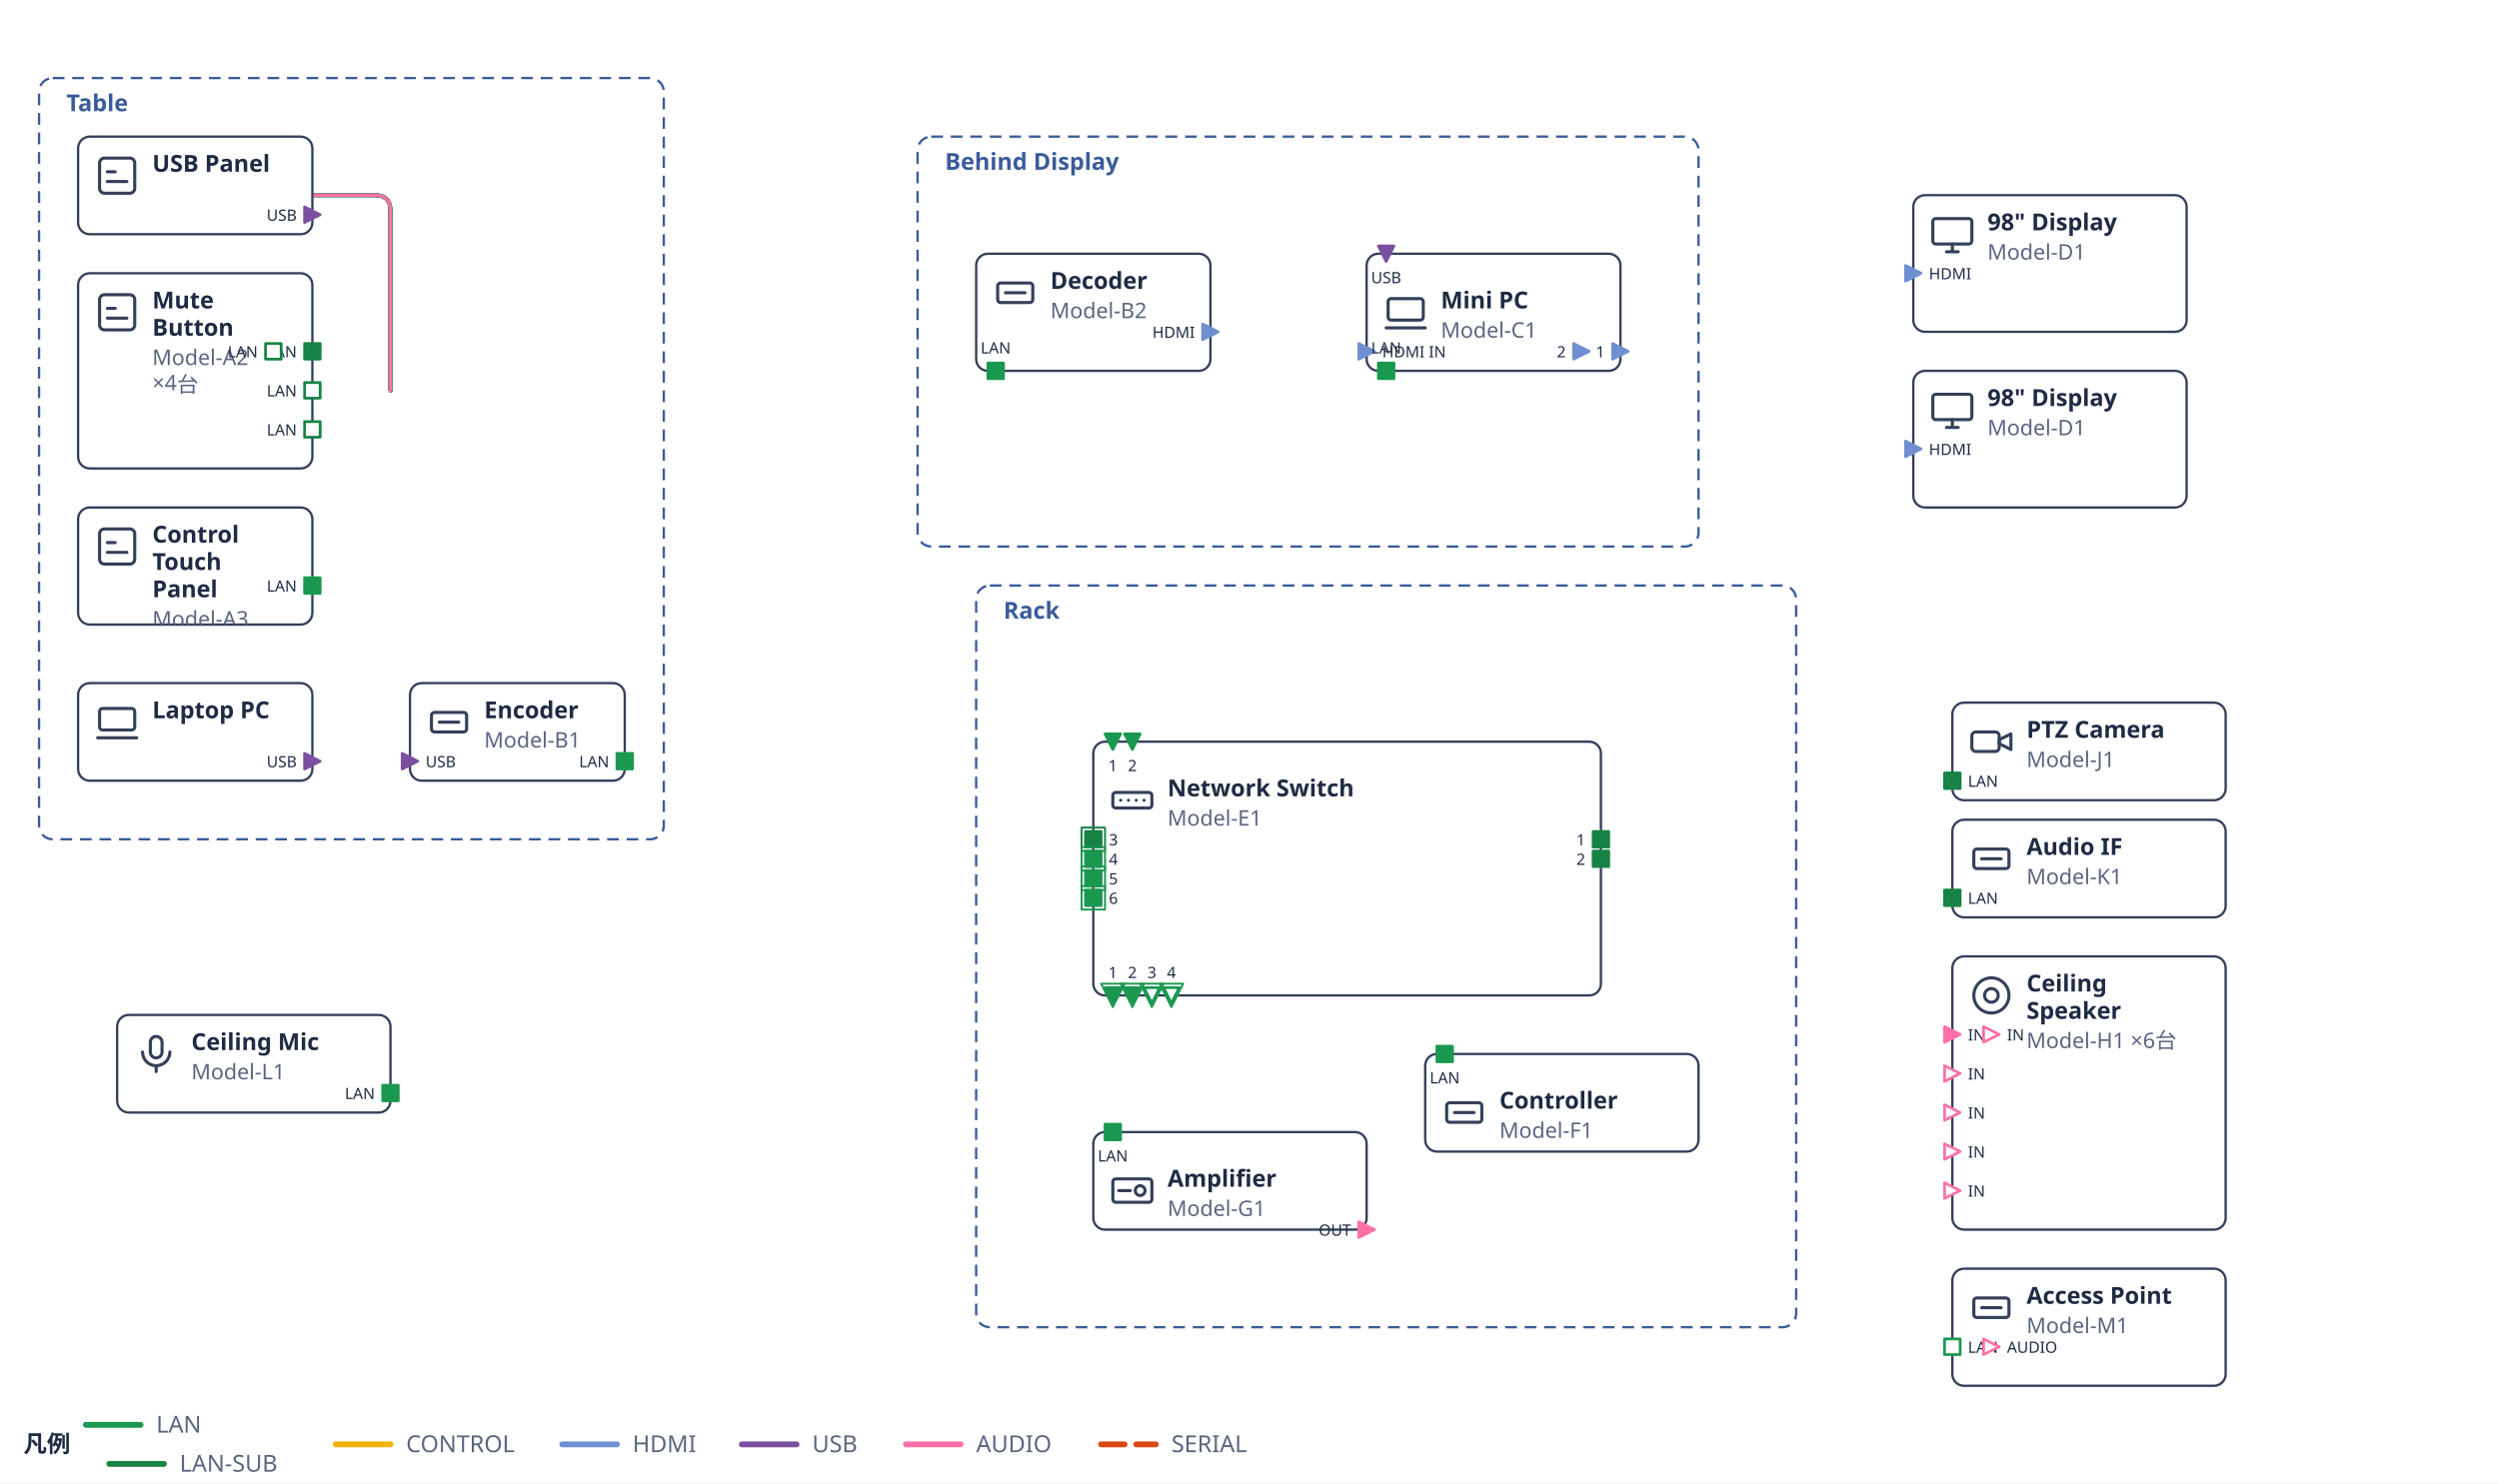
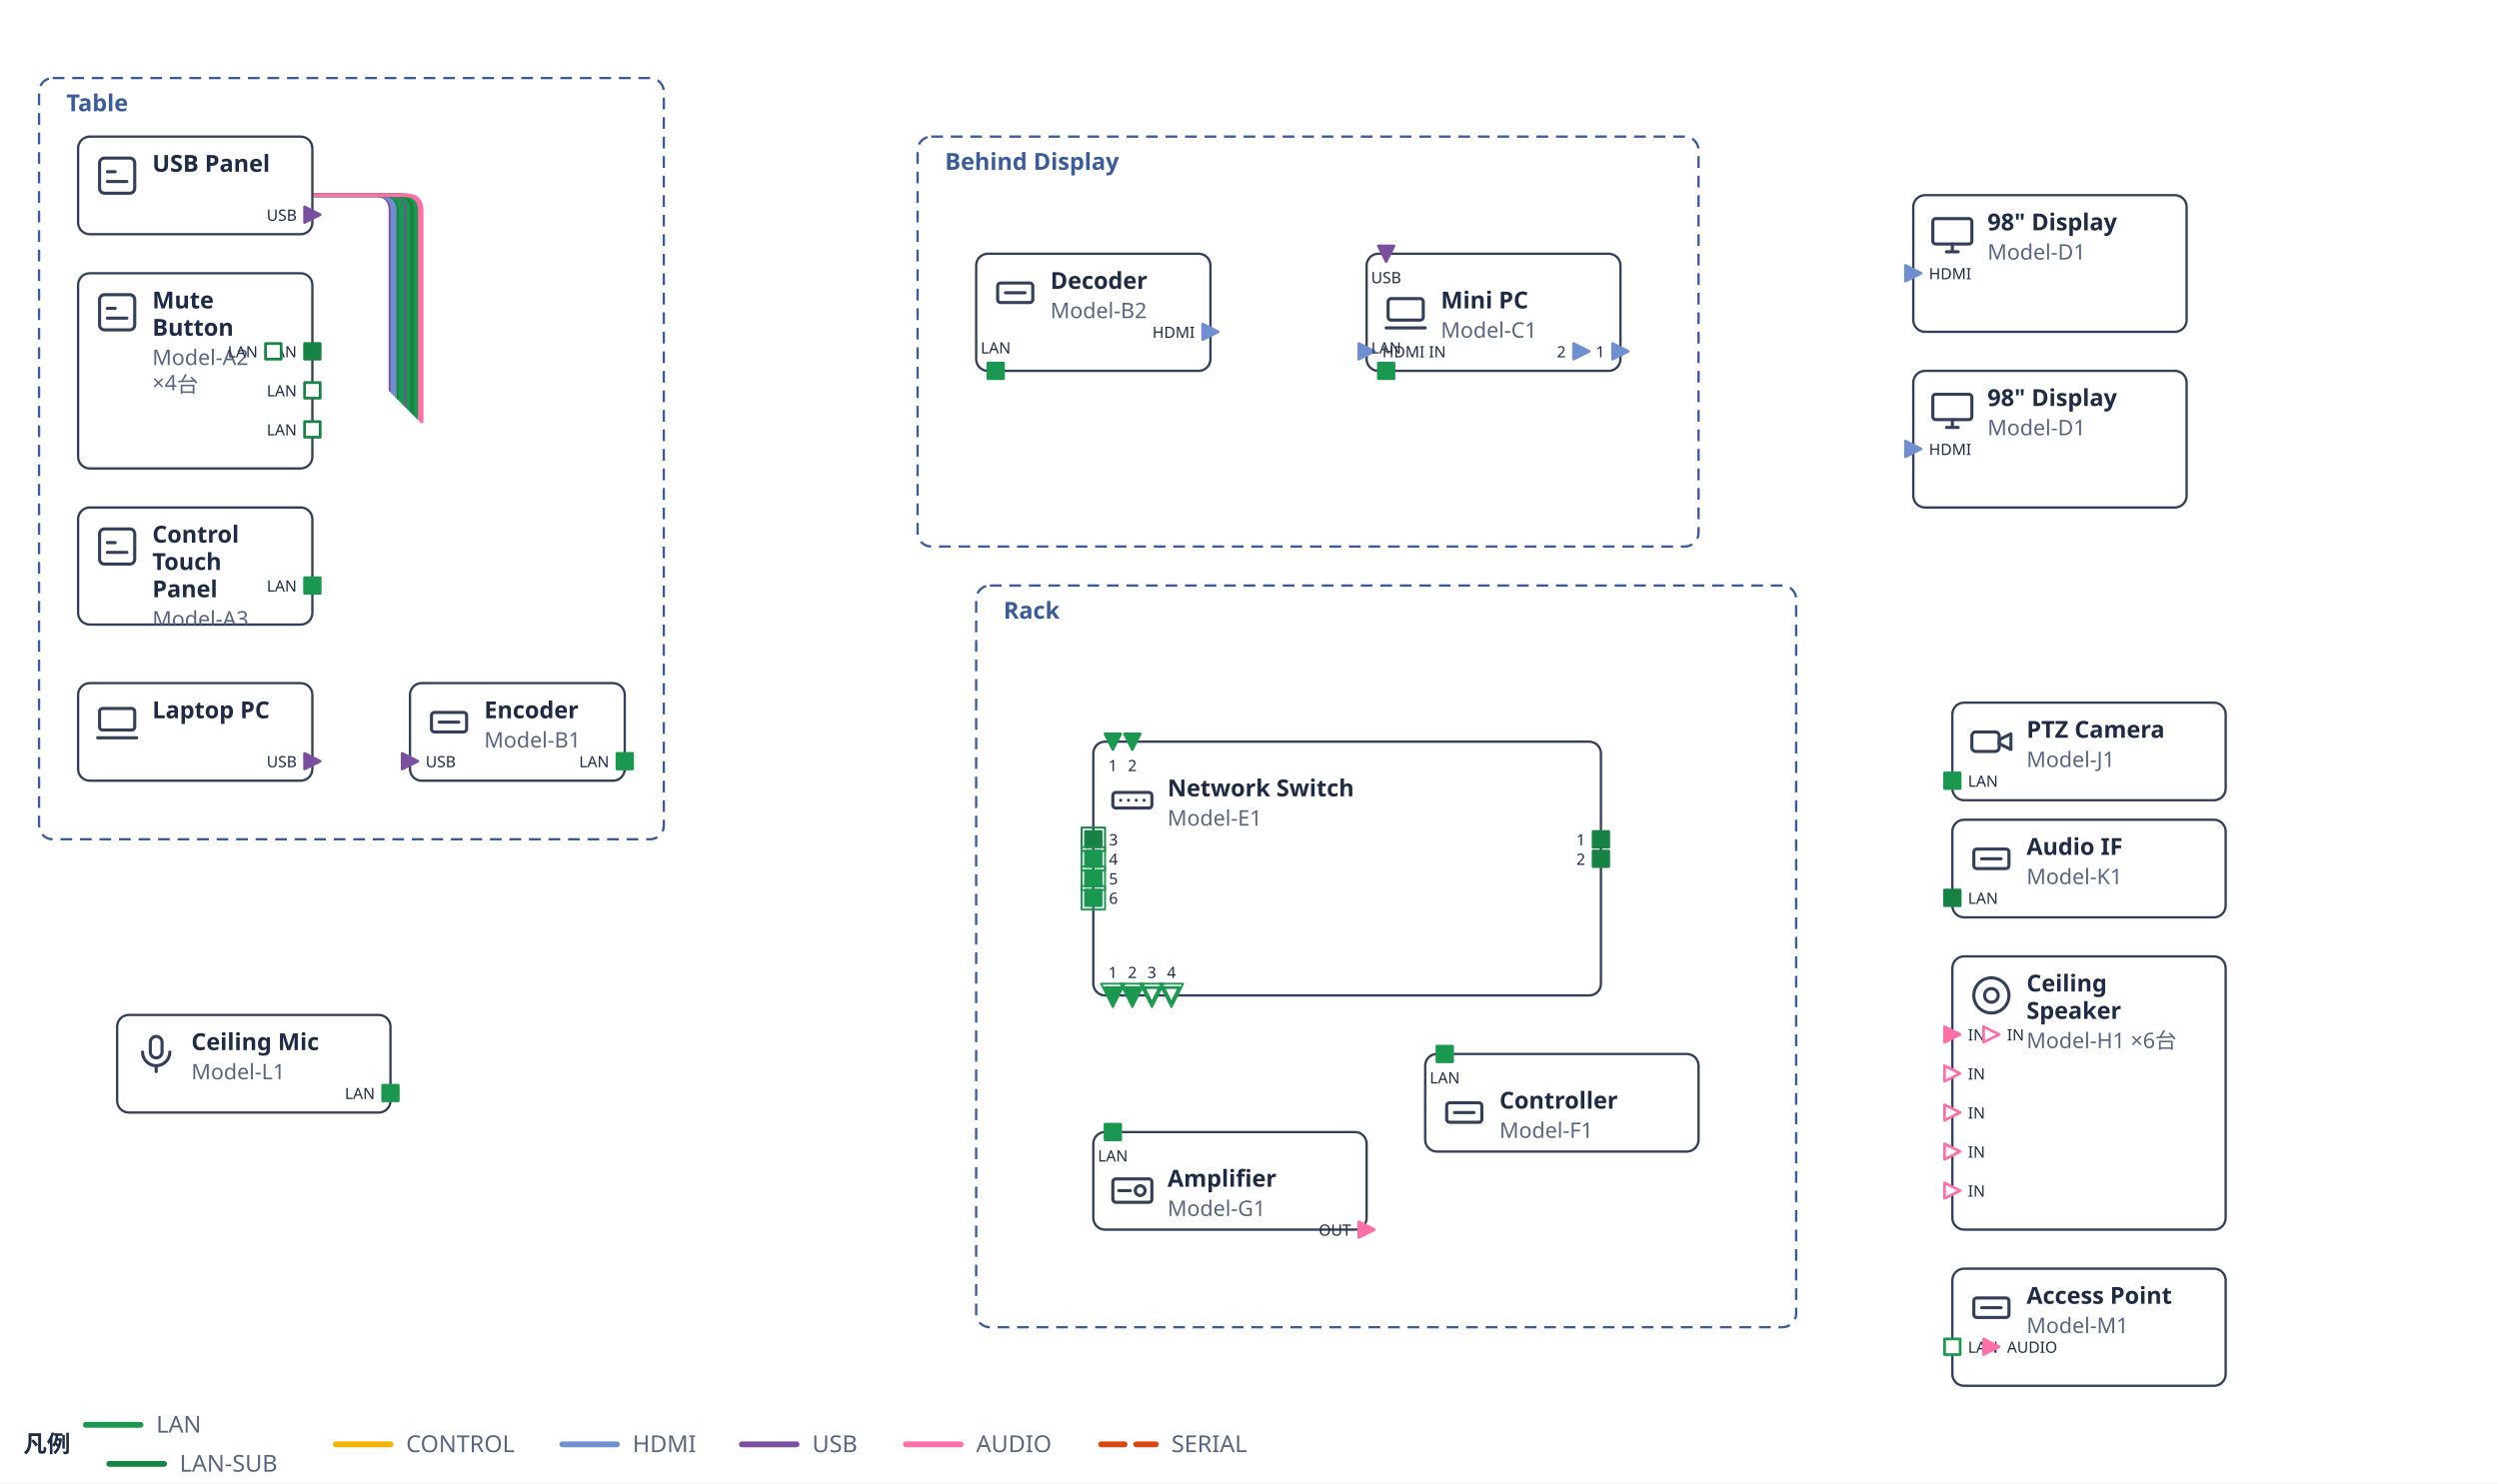
<svg xmlns="http://www.w3.org/2000/svg" width="1280" height="760" viewBox="0 0 1280 760" font-family="&quot;Yu Gothic UI&quot;, &quot;Meiryo&quot;, sans-serif">
  <rect width="1280" height="760" fill="#ffffff" />
  <g>
    <rect x="20" y="40" width="320" height="390" rx="7" fill="none" stroke="#3b5b9a" stroke-width="1.2" stroke-dasharray="6 4" />
    <text x="34" y="57" font-size="12" font-weight="bold" fill="#3b5b9a">Table</text>
  </g>
  <g>
    <rect x="470" y="70" width="400" height="210" rx="7" fill="none" stroke="#3b5b9a" stroke-width="1.2" stroke-dasharray="6 4" />
    <text x="484" y="87" font-size="12" font-weight="bold" fill="#3b5b9a">Behind Display</text>
  </g>
  <g>
    <rect x="500" y="300" width="420" height="380" rx="7" fill="none" stroke="#3b5b9a" stroke-width="1.2" stroke-dasharray="6 4" />
    <text x="514" y="317" font-size="12" font-weight="bold" fill="#3b5b9a">Rack</text>
  </g>
  <path d="M100 100 L192 100 Q200 100 200 108 L200 200" fill="none" stroke="#7b4fa0" stroke-width="1.8" stroke-linecap="round" stroke-linejoin="round" />
-   <path d="M100 100 L192 100 Q200 100 200 108 L200 200" fill="none" stroke="#6f8fd0" stroke-width="1.8" stroke-linecap="round" stroke-linejoin="round" />
-   <path d="M100 100 L192 100 Q200 100 200 108 L200 200" fill="none" stroke="#6f8fd0" stroke-width="1.8" stroke-linecap="round" stroke-linejoin="round" />
-   <path d="M100 100 L192 100 Q200 100 200 108 L200 200" fill="none" stroke="#6f8fd0" stroke-width="1.8" stroke-linecap="round" stroke-linejoin="round" />
-   <path d="M100 100 L192 100 Q200 100 200 108 L200 200" fill="none" stroke="#168345" stroke-width="1.8" stroke-linecap="round" stroke-linejoin="round" />
-   <path d="M100 100 L192 100 Q200 100 200 108 L200 200" fill="none" stroke="#1a9850" stroke-width="1.8" stroke-linecap="round" stroke-linejoin="round" />
-   <path d="M100 100 L192 100 Q200 100 200 108 L200 200" fill="none" stroke="#1a9850" stroke-width="1.8" stroke-linecap="round" stroke-linejoin="round" />
-   <path d="M100 100 L192 100 Q200 100 200 108 L200 200" fill="none" stroke="#1a9850" stroke-width="1.8" stroke-linecap="round" stroke-linejoin="round" />
-   <path d="M100 100 L192 100 Q200 100 200 108 L200 200" fill="none" stroke="#7b4fa0" stroke-width="1.8" stroke-linecap="round" stroke-linejoin="round" />
-   <path d="M100 100 L192 100 Q200 100 200 108 L200 200" fill="none" stroke="#1a9850" stroke-width="1.8" stroke-linecap="round" stroke-linejoin="round" />
-   <path d="M100 100 L192 100 Q200 100 200 108 L200 200" fill="none" stroke="#1a9850" stroke-width="1.8" stroke-linecap="round" stroke-linejoin="round" />
-   <path d="M100 100 L192 100 Q200 100 200 108 L200 200" fill="none" stroke="#168345" stroke-width="1.8" stroke-linecap="round" stroke-linejoin="round" />
-   <path d="M100 100 L192 100 Q200 100 200 108 L200 200" fill="none" stroke="#168345" stroke-width="1.8" stroke-linecap="round" stroke-linejoin="round" />
-   <path d="M100 100 L192 100 Q200 100 200 108 L200 200" fill="none" stroke="#1a9850" stroke-width="1.8" stroke-linecap="round" stroke-linejoin="round" />
-   <path d="M100 100 L192 100 Q200 100 200 108 L200 200" fill="none" stroke="#1a9850" stroke-width="1.8" stroke-linecap="round" stroke-linejoin="round" />
-   <path d="M100 100 L192 100 Q200 100 200 108 L200 200" fill="none" stroke="#ff6fa8" stroke-width="1.8" stroke-linecap="round" stroke-linejoin="round" />
+   <path d="M101 100 L193 100 Q201 100 201 108 L201 201" fill="none" stroke="#6f8fd0" stroke-width="1.8" stroke-linecap="round" stroke-linejoin="round" />
+   <path d="M102 100 L194 100 Q202 100 202 108 L202 202" fill="none" stroke="#6f8fd0" stroke-width="1.8" stroke-linecap="round" stroke-linejoin="round" />
+   <path d="M103 100 L195 100 Q203 100 203 108 L203 203" fill="none" stroke="#6f8fd0" stroke-width="1.8" stroke-linecap="round" stroke-linejoin="round" />
+   <path d="M104 100 L196 100 Q204 100 204 108 L204 204" fill="none" stroke="#168345" stroke-width="1.8" stroke-linecap="round" stroke-linejoin="round" />
+   <path d="M105 100 L197 100 Q205 100 205 108 L205 205" fill="none" stroke="#1a9850" stroke-width="1.8" stroke-linecap="round" stroke-linejoin="round" />
+   <path d="M106 100 L198 100 Q206 100 206 108 L206 206" fill="none" stroke="#1a9850" stroke-width="1.8" stroke-linecap="round" stroke-linejoin="round" />
+   <path d="M107 100 L199 100 Q207 100 207 108 L207 207" fill="none" stroke="#1a9850" stroke-width="1.8" stroke-linecap="round" stroke-linejoin="round" />
+   <path d="M108 100 L200 100 Q208 100 208 108 L208 208" fill="none" stroke="#7b4fa0" stroke-width="1.8" stroke-linecap="round" stroke-linejoin="round" />
+   <path d="M109 100 L201 100 Q209 100 209 108 L209 209" fill="none" stroke="#1a9850" stroke-width="1.8" stroke-linecap="round" stroke-linejoin="round" />
+   <path d="M110 100 L202 100 Q210 100 210 108 L210 210" fill="none" stroke="#1a9850" stroke-width="1.8" stroke-linecap="round" stroke-linejoin="round" />
+   <path d="M111 100 L203 100 Q211 100 211 108 L211 211" fill="none" stroke="#168345" stroke-width="1.8" stroke-linecap="round" stroke-linejoin="round" />
+   <path d="M112 100 L204 100 Q212 100 212 108 L212 212" fill="none" stroke="#168345" stroke-width="1.8" stroke-linecap="round" stroke-linejoin="round" />
+   <path d="M113 100 L205 100 Q213 100 213 108 L213 213" fill="none" stroke="#1a9850" stroke-width="1.8" stroke-linecap="round" stroke-linejoin="round" />
+   <path d="M114 100 L206 100 Q214 100 214 108 L214 214" fill="none" stroke="#1a9850" stroke-width="1.8" stroke-linecap="round" stroke-linejoin="round" />
+   <path d="M115 100 L207 100 Q215 100 215 108 L215 215" fill="none" stroke="#ff6fa8" stroke-width="1.8" stroke-linecap="round" stroke-linejoin="round" />
+   <path d="M116 100 L208 100 Q216 100 216 108 L216 216" fill="none" stroke="#ff6fa8" stroke-width="1.8" stroke-linecap="round" stroke-linejoin="round" />
  <g>
    <clipPath id="clip-0">
      <rect x="40" y="70" width="120" height="50" />
    </clipPath>
    <rect x="40" y="70" width="120" height="50" rx="6" fill="#ffffff" stroke="#34405a" stroke-width="1.2" />
    <g transform="translate(48 78) scale(1)" fill="none" stroke="#34405a" stroke-width="1.6" stroke-linecap="round" stroke-linejoin="round">
      <rect x="3" y="3" width="18" height="18" rx="2.5" />
      <path d="M7 15h10M7 10h4" />
    </g>
    <g clip-path="url(#clip-0)">
      <text x="78" y="88" font-size="12" font-weight="bold" fill="#1f2a44">USB Panel</text>
    </g>
    <text x="152" y="110" text-anchor="end" dominant-baseline="central" font-size="8" fill="#1f2a44" pointer-events="none">USB</text>
    <polygon points="156,106 164,110 156,114" fill="#7b4fa0" stroke="#7b4fa0" stroke-width="1.4" stroke-linejoin="round" />
  </g>
  <g>
    <clipPath id="clip-1">
      <rect x="40" y="140" width="120" height="100" />
    </clipPath>
    <rect x="40" y="140" width="120" height="100" rx="6" fill="#ffffff" stroke="#34405a" stroke-width="1.2" />
    <g transform="translate(48 148) scale(1)" fill="none" stroke="#34405a" stroke-width="1.6" stroke-linecap="round" stroke-linejoin="round">
      <rect x="3" y="3" width="18" height="18" rx="2.5" />
      <path d="M7 15h10M7 10h4" />
    </g>
    <g clip-path="url(#clip-1)">
      <text x="78" y="158" font-size="12" font-weight="bold" fill="#1f2a44">Mute</text>
      <text x="78" y="172" font-size="12" font-weight="bold" fill="#1f2a44">Button</text>
      <text x="78" y="187" font-size="11" fill="#5a6580">Model-A2</text>
      <text x="78" y="200" font-size="11" fill="#5a6580">×4台</text>
    </g>
    <text x="152" y="180" text-anchor="end" dominant-baseline="central" font-size="8" fill="#1f2a44" pointer-events="none">LAN</text>
    <polygon points="156,176 164,176 164,184 156,184" fill="#168345" stroke="#168345" stroke-width="1.4" stroke-linejoin="round" />
    <text x="152" y="200" text-anchor="end" dominant-baseline="central" font-size="8" fill="#1f2a44" pointer-events="none">LAN</text>
    <polygon points="156,196 164,196 164,204 156,204" fill="#ffffff" stroke="#168345" stroke-width="1.4" stroke-linejoin="round" />
    <text x="152" y="220" text-anchor="end" dominant-baseline="central" font-size="8" fill="#1f2a44" pointer-events="none">LAN</text>
    <polygon points="156,216 164,216 164,224 156,224" fill="#ffffff" stroke="#168345" stroke-width="1.4" stroke-linejoin="round" />
    <text x="132" y="180" text-anchor="end" dominant-baseline="central" font-size="8" fill="#1f2a44" pointer-events="none">LAN</text>
    <polygon points="136,176 144,176 144,184 136,184" fill="#ffffff" stroke="#168345" stroke-width="1.4" stroke-linejoin="round" />
  </g>
  <g>
    <clipPath id="clip-2">
      <rect x="40" y="260" width="120" height="60" />
    </clipPath>
    <rect x="40" y="260" width="120" height="60" rx="6" fill="#ffffff" stroke="#34405a" stroke-width="1.2" />
    <g transform="translate(48 268) scale(1)" fill="none" stroke="#34405a" stroke-width="1.6" stroke-linecap="round" stroke-linejoin="round">
      <rect x="3" y="3" width="18" height="18" rx="2.5" />
      <path d="M7 15h10M7 10h4" />
    </g>
    <g clip-path="url(#clip-2)">
      <text x="78" y="278" font-size="12" font-weight="bold" fill="#1f2a44">Control</text>
      <text x="78" y="292" font-size="12" font-weight="bold" fill="#1f2a44">Touch</text>
      <text x="78" y="306" font-size="12" font-weight="bold" fill="#1f2a44">Panel</text>
      <text x="78" y="321" font-size="11" fill="#5a6580">Model-A3</text>
    </g>
    <text x="152" y="300" text-anchor="end" dominant-baseline="central" font-size="8" fill="#1f2a44" pointer-events="none">LAN</text>
    <polygon points="156,296 164,296 164,304 156,304" fill="#1a9850" stroke="#1a9850" stroke-width="1.4" stroke-linejoin="round" />
  </g>
  <g>
    <clipPath id="clip-3">
      <rect x="40" y="350" width="120" height="50" />
    </clipPath>
    <rect x="40" y="350" width="120" height="50" rx="6" fill="#ffffff" stroke="#34405a" stroke-width="1.2" />
    <g transform="translate(48 358) scale(1)" fill="none" stroke="#34405a" stroke-width="1.6" stroke-linecap="round" stroke-linejoin="round">
      <rect x="3" y="5" width="18" height="11" rx="1.5" />
      <path d="M2 20h20" />
    </g>
    <g clip-path="url(#clip-3)">
      <text x="78" y="368" font-size="12" font-weight="bold" fill="#1f2a44">Laptop PC</text>
    </g>
    <text x="152" y="390" text-anchor="end" dominant-baseline="central" font-size="8" fill="#1f2a44" pointer-events="none">USB</text>
    <polygon points="156,386 164,390 156,394" fill="#7b4fa0" stroke="#7b4fa0" stroke-width="1.4" stroke-linejoin="round" />
  </g>
  <g>
    <clipPath id="clip-4">
      <rect x="210" y="350" width="110" height="50" />
    </clipPath>
    <rect x="210" y="350" width="110" height="50" rx="6" fill="#ffffff" stroke="#34405a" stroke-width="1.2" />
    <g transform="translate(218 358) scale(1)" fill="none" stroke="#34405a" stroke-width="1.6" stroke-linecap="round" stroke-linejoin="round">
      <rect x="3" y="7" width="18" height="10" rx="1.5" />
      <path d="M7 12h10" />
    </g>
    <g clip-path="url(#clip-4)">
      <text x="248" y="368" font-size="12" font-weight="bold" fill="#1f2a44">Encoder</text>
      <text x="248" y="383" font-size="11" fill="#5a6580">Model-B1</text>
    </g>
    <text x="218" y="390" text-anchor="start" dominant-baseline="central" font-size="8" fill="#1f2a44" pointer-events="none">USB</text>
    <polygon points="206,386 214,390 206,394" fill="#7b4fa0" stroke="#7b4fa0" stroke-width="1.4" stroke-linejoin="round" />
    <text x="312" y="390" text-anchor="end" dominant-baseline="central" font-size="8" fill="#1f2a44" pointer-events="none">LAN</text>
    <polygon points="316,386 324,386 324,394 316,394" fill="#1a9850" stroke="#1a9850" stroke-width="1.4" stroke-linejoin="round" />
  </g>
  <g>
    <clipPath id="clip-5">
      <rect x="500" y="130" width="120" height="60" />
    </clipPath>
    <rect x="500" y="130" width="120" height="60" rx="6" fill="#ffffff" stroke="#34405a" stroke-width="1.2" />
    <g transform="translate(508 138) scale(1)" fill="none" stroke="#34405a" stroke-width="1.6" stroke-linecap="round" stroke-linejoin="round">
      <rect x="3" y="7" width="18" height="10" rx="1.5" />
      <path d="M7 12h10" />
    </g>
    <g clip-path="url(#clip-5)">
      <text x="538" y="148" font-size="12" font-weight="bold" fill="#1f2a44">Decoder</text>
      <text x="538" y="163" font-size="11" fill="#5a6580">Model-B2</text>
    </g>
    <text x="612" y="170" text-anchor="end" dominant-baseline="central" font-size="8" fill="#1f2a44" pointer-events="none">HDMI</text>
    <polygon points="616,166 624,170 616,174" fill="#6f8fd0" stroke="#6f8fd0" stroke-width="1.4" stroke-linejoin="round" />
    <text x="510" y="178" text-anchor="middle" dominant-baseline="central" font-size="8" fill="#1f2a44" pointer-events="none">LAN</text>
    <polygon points="506,186 514,186 514,194 506,194" fill="#1a9850" stroke="#1a9850" stroke-width="1.4" stroke-linejoin="round" />
  </g>
  <g>
    <clipPath id="clip-6">
      <rect x="700" y="130" width="130" height="60" />
    </clipPath>
    <rect x="700" y="130" width="130" height="60" rx="6" fill="#ffffff" stroke="#34405a" stroke-width="1.2" />
    <g transform="translate(708 148) scale(1)" fill="none" stroke="#34405a" stroke-width="1.6" stroke-linecap="round" stroke-linejoin="round">
      <rect x="3" y="5" width="18" height="11" rx="1.5" />
      <path d="M2 20h20" />
    </g>
    <g clip-path="url(#clip-6)">
      <text x="738" y="158" font-size="12" font-weight="bold" fill="#1f2a44">Mini PC</text>
      <text x="738" y="173" font-size="11" fill="#5a6580">Model-C1</text>
    </g>
    <text x="708" y="180" text-anchor="start" dominant-baseline="central" font-size="8" fill="#1f2a44" pointer-events="none">HDMI IN</text>
    <polygon points="696,176 704,180 696,184" fill="#6f8fd0" stroke="#6f8fd0" stroke-width="1.4" stroke-linejoin="round" />
    <text x="822" y="180" text-anchor="end" dominant-baseline="central" font-size="8" fill="#1f2a44" pointer-events="none">1</text>
    <polygon points="826,176 834,180 826,184" fill="#6f8fd0" stroke="#6f8fd0" stroke-width="1.4" stroke-linejoin="round" />
    <text x="802" y="180" text-anchor="end" dominant-baseline="central" font-size="8" fill="#1f2a44" pointer-events="none">2</text>
    <polygon points="806,176 814,180 806,184" fill="#6f8fd0" stroke="#6f8fd0" stroke-width="1.4" stroke-linejoin="round" />
    <text x="710" y="142" text-anchor="middle" dominant-baseline="central" font-size="8" fill="#1f2a44" pointer-events="none">USB</text>
    <polygon points="706,126 714,126 710,134" fill="#7b4fa0" stroke="#7b4fa0" stroke-width="1.4" stroke-linejoin="round" />
    <text x="710" y="178" text-anchor="middle" dominant-baseline="central" font-size="8" fill="#1f2a44" pointer-events="none">LAN</text>
    <polygon points="706,186 714,186 714,194 706,194" fill="#1a9850" stroke="#1a9850" stroke-width="1.4" stroke-linejoin="round" />
  </g>
  <g>
    <clipPath id="clip-7">
      <rect x="980" y="100" width="140" height="70" />
    </clipPath>
    <rect x="980" y="100" width="140" height="70" rx="6" fill="#ffffff" stroke="#34405a" stroke-width="1.2" />
    <g transform="translate(988 108) scale(1)" fill="none" stroke="#34405a" stroke-width="1.6" stroke-linecap="round" stroke-linejoin="round">
      <rect x="2" y="4" width="20" height="13" rx="1.5" />
      <path d="M9 21h6M12 17v4" />
    </g>
    <g clip-path="url(#clip-7)">
      <text x="1018" y="118" font-size="12" font-weight="bold" fill="#1f2a44">98" Display</text>
      <text x="1018" y="133" font-size="11" fill="#5a6580">Model-D1</text>
    </g>
    <text x="988" y="140" text-anchor="start" dominant-baseline="central" font-size="8" fill="#1f2a44" pointer-events="none">HDMI</text>
    <polygon points="976,136 984,140 976,144" fill="#6f8fd0" stroke="#6f8fd0" stroke-width="1.4" stroke-linejoin="round" />
  </g>
  <g>
    <clipPath id="clip-8">
      <rect x="980" y="190" width="140" height="70" />
    </clipPath>
    <rect x="980" y="190" width="140" height="70" rx="6" fill="#ffffff" stroke="#34405a" stroke-width="1.2" />
    <g transform="translate(988 198) scale(1)" fill="none" stroke="#34405a" stroke-width="1.6" stroke-linecap="round" stroke-linejoin="round">
      <rect x="2" y="4" width="20" height="13" rx="1.5" />
      <path d="M9 21h6M12 17v4" />
    </g>
    <g clip-path="url(#clip-8)">
      <text x="1018" y="208" font-size="12" font-weight="bold" fill="#1f2a44">98" Display</text>
      <text x="1018" y="223" font-size="11" fill="#5a6580">Model-D1</text>
    </g>
    <text x="988" y="230" text-anchor="start" dominant-baseline="central" font-size="8" fill="#1f2a44" pointer-events="none">HDMI</text>
    <polygon points="976,226 984,230 976,234" fill="#6f8fd0" stroke="#6f8fd0" stroke-width="1.4" stroke-linejoin="round" />
  </g>
  <g>
    <clipPath id="clip-9">
      <rect x="560" y="380" width="260" height="130" />
    </clipPath>
    <rect x="560" y="380" width="260" height="130" rx="6" fill="#ffffff" stroke="#34405a" stroke-width="1.2" />
    <g transform="translate(568 398) scale(1)" fill="none" stroke="#34405a" stroke-width="1.6" stroke-linecap="round" stroke-linejoin="round">
      <rect x="2" y="8" width="20" height="8" rx="1.5" />
      <path d="M6 12h.01M10 12h.01M14 12h.01M18 12h.01" />
    </g>
    <g clip-path="url(#clip-9)">
      <text x="598" y="408" font-size="12" font-weight="bold" fill="#1f2a44">Network Switch</text>
      <text x="598" y="423" font-size="11" fill="#5a6580">Model-E1</text>
    </g>
    <polygon points="554,424 566,424 566,436 554,436" fill="none" stroke="#168345" stroke-width="1" stroke-linejoin="round" />
    <text x="568" y="430" text-anchor="start" dominant-baseline="central" font-size="8" fill="#1f2a44" pointer-events="none">3</text>
    <polygon points="556,426 564,426 564,434 556,434" fill="#168345" stroke="#168345" stroke-width="1.4" stroke-linejoin="round" />
    <polygon points="554,434 566,434 566,446 554,446" fill="none" stroke="#1a9850" stroke-width="1" stroke-linejoin="round" />
    <text x="568" y="440" text-anchor="start" dominant-baseline="central" font-size="8" fill="#1f2a44" pointer-events="none">4</text>
    <polygon points="556,436 564,436 564,444 556,444" fill="#1a9850" stroke="#1a9850" stroke-width="1.4" stroke-linejoin="round" />
    <polygon points="554,444 566,444 566,456 554,456" fill="none" stroke="#1a9850" stroke-width="1" stroke-linejoin="round" />
    <text x="568" y="450" text-anchor="start" dominant-baseline="central" font-size="8" fill="#1f2a44" pointer-events="none">5</text>
    <polygon points="556,446 564,446 564,454 556,454" fill="#1a9850" stroke="#1a9850" stroke-width="1.4" stroke-linejoin="round" />
    <polygon points="554,454 566,454 566,466 554,466" fill="none" stroke="#1a9850" stroke-width="1" stroke-linejoin="round" />
    <text x="568" y="460" text-anchor="start" dominant-baseline="central" font-size="8" fill="#1f2a44" pointer-events="none">6</text>
    <polygon points="556,456 564,456 564,464 556,464" fill="#1a9850" stroke="#1a9850" stroke-width="1.4" stroke-linejoin="round" />
    <text x="812" y="430" text-anchor="end" dominant-baseline="central" font-size="8" fill="#1f2a44" pointer-events="none">1</text>
    <polygon points="816,426 824,426 824,434 816,434" fill="#168345" stroke="#168345" stroke-width="1.4" stroke-linejoin="round" />
    <text x="812" y="440" text-anchor="end" dominant-baseline="central" font-size="8" fill="#1f2a44" pointer-events="none">2</text>
    <polygon points="816,436 824,436 824,444 816,444" fill="#168345" stroke="#168345" stroke-width="1.4" stroke-linejoin="round" />
    <text x="570" y="392" text-anchor="middle" dominant-baseline="central" font-size="8" fill="#1f2a44" pointer-events="none">1</text>
    <polygon points="566,376 574,376 570,384" fill="#1a9850" stroke="#1a9850" stroke-width="1.4" stroke-linejoin="round" />
    <text x="580" y="392" text-anchor="middle" dominant-baseline="central" font-size="8" fill="#1f2a44" pointer-events="none">2</text>
    <polygon points="576,376 584,376 580,384" fill="#1a9850" stroke="#1a9850" stroke-width="1.4" stroke-linejoin="round" />
    <polygon points="564,504 576,504 570,516" fill="none" stroke="#1a9850" stroke-width="1" stroke-linejoin="round" />
    <text x="570" y="498" text-anchor="middle" dominant-baseline="central" font-size="8" fill="#1f2a44" pointer-events="none">1</text>
    <polygon points="566,506 574,506 570,514" fill="#1a9850" stroke="#1a9850" stroke-width="1.4" stroke-linejoin="round" />
    <polygon points="574,504 586,504 580,516" fill="none" stroke="#1a9850" stroke-width="1" stroke-linejoin="round" />
    <text x="580" y="498" text-anchor="middle" dominant-baseline="central" font-size="8" fill="#1f2a44" pointer-events="none">2</text>
    <polygon points="576,506 584,506 580,514" fill="#1a9850" stroke="#1a9850" stroke-width="1.4" stroke-linejoin="round" />
    <polygon points="584,504 596,504 590,516" fill="none" stroke="#1a9850" stroke-width="1" stroke-linejoin="round" />
    <text x="590" y="498" text-anchor="middle" dominant-baseline="central" font-size="8" fill="#1f2a44" pointer-events="none">3</text>
    <polygon points="586,506 594,506 590,514" fill="#ffffff" stroke="#1a9850" stroke-width="1.4" stroke-linejoin="round" />
    <polygon points="594,504 606,504 600,516" fill="none" stroke="#1a9850" stroke-width="1" stroke-linejoin="round" />
    <text x="600" y="498" text-anchor="middle" dominant-baseline="central" font-size="8" fill="#1f2a44" pointer-events="none">4</text>
    <polygon points="596,506 604,506 600,514" fill="#ffffff" stroke="#1a9850" stroke-width="1.4" stroke-linejoin="round" />
  </g>
  <g>
    <clipPath id="clip-10">
      <rect x="730" y="540" width="140" height="50" />
    </clipPath>
    <rect x="730" y="540" width="140" height="50" rx="6" fill="#ffffff" stroke="#34405a" stroke-width="1.2" />
    <g transform="translate(738 558) scale(1)" fill="none" stroke="#34405a" stroke-width="1.6" stroke-linecap="round" stroke-linejoin="round">
      <rect x="3" y="7" width="18" height="10" rx="1.5" />
      <path d="M7 12h10" />
    </g>
    <g clip-path="url(#clip-10)">
      <text x="768" y="568" font-size="12" font-weight="bold" fill="#1f2a44">Controller</text>
      <text x="768" y="583" font-size="11" fill="#5a6580">Model-F1</text>
    </g>
    <text x="740" y="552" text-anchor="middle" dominant-baseline="central" font-size="8" fill="#1f2a44" pointer-events="none">LAN</text>
    <polygon points="736,536 744,536 744,544 736,544" fill="#1a9850" stroke="#1a9850" stroke-width="1.4" stroke-linejoin="round" />
  </g>
  <g>
    <clipPath id="clip-11">
      <rect x="560" y="580" width="140" height="50" />
    </clipPath>
    <rect x="560" y="580" width="140" height="50" rx="6" fill="#ffffff" stroke="#34405a" stroke-width="1.2" />
    <g transform="translate(568 598) scale(1)" fill="none" stroke="#34405a" stroke-width="1.6" stroke-linecap="round" stroke-linejoin="round">
      <rect x="2" y="6" width="20" height="12" rx="1.5" />
      <circle cx="16" cy="12" r="2.5" />
      <path d="M5 12h6" />
    </g>
    <g clip-path="url(#clip-11)">
      <text x="598" y="608" font-size="12" font-weight="bold" fill="#1f2a44">Amplifier</text>
      <text x="598" y="623" font-size="11" fill="#5a6580">Model-G1</text>
    </g>
    <text x="692" y="630" text-anchor="end" dominant-baseline="central" font-size="8" fill="#1f2a44" pointer-events="none">OUT</text>
    <polygon points="696,626 704,630 696,634" fill="#ff6fa8" stroke="#ff6fa8" stroke-width="1.4" stroke-linejoin="round" />
    <text x="570" y="592" text-anchor="middle" dominant-baseline="central" font-size="8" fill="#1f2a44" pointer-events="none">LAN</text>
    <polygon points="566,576 574,576 574,584 566,584" fill="#1a9850" stroke="#1a9850" stroke-width="1.4" stroke-linejoin="round" />
  </g>
  <g>
    <clipPath id="clip-12">
      <rect x="1000" y="490" width="140" height="140" />
    </clipPath>
    <rect x="1000" y="490" width="140" height="140" rx="6" fill="#ffffff" stroke="#34405a" stroke-width="1.2" />
    <g transform="translate(1008 498) scale(1)" fill="none" stroke="#34405a" stroke-width="1.6" stroke-linecap="round" stroke-linejoin="round">
      <circle cx="12" cy="12" r="9" />
      <circle cx="12" cy="12" r="3.5" />
    </g>
    <g clip-path="url(#clip-12)">
      <text x="1038" y="508" font-size="12" font-weight="bold" fill="#1f2a44">Ceiling</text>
      <text x="1038" y="522" font-size="12" font-weight="bold" fill="#1f2a44">Speaker</text>
      <text x="1038" y="537" font-size="11" fill="#5a6580">Model-H1 ×6台</text>
    </g>
    <text x="1008" y="530" text-anchor="start" dominant-baseline="central" font-size="8" fill="#1f2a44" pointer-events="none">IN</text>
    <polygon points="996,526 1004,530 996,534" fill="#ff6fa8" stroke="#ff6fa8" stroke-width="1.4" stroke-linejoin="round" />
    <text x="1008" y="550" text-anchor="start" dominant-baseline="central" font-size="8" fill="#1f2a44" pointer-events="none">IN</text>
    <polygon points="996,546 1004,550 996,554" fill="#ffffff" stroke="#ff6fa8" stroke-width="1.4" stroke-linejoin="round" />
    <text x="1008" y="570" text-anchor="start" dominant-baseline="central" font-size="8" fill="#1f2a44" pointer-events="none">IN</text>
    <polygon points="996,566 1004,570 996,574" fill="#ffffff" stroke="#ff6fa8" stroke-width="1.4" stroke-linejoin="round" />
    <text x="1008" y="590" text-anchor="start" dominant-baseline="central" font-size="8" fill="#1f2a44" pointer-events="none">IN</text>
    <polygon points="996,586 1004,590 996,594" fill="#ffffff" stroke="#ff6fa8" stroke-width="1.4" stroke-linejoin="round" />
    <text x="1008" y="610" text-anchor="start" dominant-baseline="central" font-size="8" fill="#1f2a44" pointer-events="none">IN</text>
    <polygon points="996,606 1004,610 996,614" fill="#ffffff" stroke="#ff6fa8" stroke-width="1.4" stroke-linejoin="round" />
    <text x="1028" y="530" text-anchor="start" dominant-baseline="central" font-size="8" fill="#1f2a44" pointer-events="none">IN</text>
    <polygon points="1016,526 1024,530 1016,534" fill="#ffffff" stroke="#ff6fa8" stroke-width="1.4" stroke-linejoin="round" />
  </g>
  <g>
    <clipPath id="clip-13">
      <rect x="1000" y="360" width="140" height="50" />
    </clipPath>
    <rect x="1000" y="360" width="140" height="50" rx="6" fill="#ffffff" stroke="#34405a" stroke-width="1.2" />
    <g transform="translate(1008 368) scale(1)" fill="none" stroke="#34405a" stroke-width="1.6" stroke-linecap="round" stroke-linejoin="round">
      <rect x="2" y="7" width="14" height="10" rx="2" />
      <path d="M16 11l6-3v8l-6-3z" />
    </g>
    <g clip-path="url(#clip-13)">
      <text x="1038" y="378" font-size="12" font-weight="bold" fill="#1f2a44">PTZ Camera</text>
      <text x="1038" y="393" font-size="11" fill="#5a6580">Model-J1</text>
    </g>
    <text x="1008" y="400" text-anchor="start" dominant-baseline="central" font-size="8" fill="#1f2a44" pointer-events="none">LAN</text>
-     <polygon points="996,396 1004,396 1004,404 996,404" fill="#168345" stroke="#168345" stroke-width="1.4" stroke-linejoin="round" />
+     <polygon points="996,396 1004,396 1004,404 996,404" fill="#1a9850" stroke="#1a9850" stroke-width="1.4" stroke-linejoin="round" />
  </g>
  <g>
    <clipPath id="clip-14">
      <rect x="1000" y="420" width="140" height="50" />
    </clipPath>
    <rect x="1000" y="420" width="140" height="50" rx="6" fill="#ffffff" stroke="#34405a" stroke-width="1.2" />
    <g transform="translate(1008 428) scale(1)" fill="none" stroke="#34405a" stroke-width="1.6" stroke-linecap="round" stroke-linejoin="round">
      <rect x="3" y="7" width="18" height="10" rx="1.5" />
      <path d="M7 12h10" />
    </g>
    <g clip-path="url(#clip-14)">
      <text x="1038" y="438" font-size="12" font-weight="bold" fill="#1f2a44">Audio IF</text>
      <text x="1038" y="453" font-size="11" fill="#5a6580">Model-K1</text>
    </g>
    <text x="1008" y="460" text-anchor="start" dominant-baseline="central" font-size="8" fill="#1f2a44" pointer-events="none">LAN</text>
    <polygon points="996,456 1004,456 1004,464 996,464" fill="#168345" stroke="#168345" stroke-width="1.4" stroke-linejoin="round" />
  </g>
  <g>
    <clipPath id="clip-15">
      <rect x="60" y="520" width="140" height="50" />
    </clipPath>
    <rect x="60" y="520" width="140" height="50" rx="6" fill="#ffffff" stroke="#34405a" stroke-width="1.2" />
    <g transform="translate(68 528) scale(1)" fill="none" stroke="#34405a" stroke-width="1.6" stroke-linecap="round" stroke-linejoin="round">
      <rect x="9" y="3" width="6" height="11" rx="3" />
      <path d="M5 11a7 7 0 0014 0M12 18v3" />
    </g>
    <g clip-path="url(#clip-15)">
      <text x="98" y="538" font-size="12" font-weight="bold" fill="#1f2a44">Ceiling Mic</text>
      <text x="98" y="553" font-size="11" fill="#5a6580">Model-L1</text>
    </g>
    <text x="192" y="560" text-anchor="end" dominant-baseline="central" font-size="8" fill="#1f2a44" pointer-events="none">LAN</text>
    <polygon points="196,556 204,556 204,564 196,564" fill="#1a9850" stroke="#1a9850" stroke-width="1.4" stroke-linejoin="round" />
  </g>
  <g>
    <clipPath id="clip-16">
      <rect x="1000" y="650" width="140" height="60" />
    </clipPath>
    <rect x="1000" y="650" width="140" height="60" rx="6" fill="#ffffff" stroke="#34405a" stroke-width="1.2" />
    <g transform="translate(1008 658) scale(1)" fill="none" stroke="#34405a" stroke-width="1.6" stroke-linecap="round" stroke-linejoin="round">
      <rect x="3" y="7" width="18" height="10" rx="1.5" />
      <path d="M7 12h10" />
    </g>
    <g clip-path="url(#clip-16)">
      <text x="1038" y="668" font-size="12" font-weight="bold" fill="#1f2a44">Access Point</text>
      <text x="1038" y="683" font-size="11" fill="#5a6580">Model-M1</text>
    </g>
    <text x="1008" y="690" text-anchor="start" dominant-baseline="central" font-size="8" fill="#1f2a44" pointer-events="none">LAN</text>
    <polygon points="996,686 1004,686 1004,694 996,694" fill="#ffffff" stroke="#1a9850" stroke-width="1.4" stroke-linejoin="round" />
    <text x="1028" y="690" text-anchor="start" dominant-baseline="central" font-size="8" fill="#1f2a44" pointer-events="none">AUDIO</text>
-     <polygon points="1016,686 1024,690 1016,694" fill="#ffffff" stroke="#ff6fa8" stroke-width="1.4" stroke-linejoin="round" />
+     <polygon points="1016,686 1024,690 1016,694" fill="#ff6fa8" stroke="#ff6fa8" stroke-width="1.4" stroke-linejoin="round" />
  </g>
  <g>
    <text x="12" y="744" font-size="12" font-weight="bold" fill="#1f2a44">凡例</text>
    <line x1="44" y1="730" x2="72" y2="730" stroke="#1a9850" stroke-width="3" stroke-linecap="round" />
    <text x="80" y="734" font-size="12" fill="#5a6580">LAN</text>
    <line x1="56" y1="750" x2="84" y2="750" stroke="#168345" stroke-width="3" stroke-linecap="round" />
    <text x="92" y="754" font-size="12" fill="#5a6580">LAN-SUB</text>
    <line x1="172" y1="740" x2="200" y2="740" stroke="#f0b400" stroke-width="3" stroke-linecap="round" />
    <text x="208" y="744" font-size="12" fill="#5a6580">CONTROL</text>
    <line x1="288" y1="740" x2="316" y2="740" stroke="#6f8fd0" stroke-width="3" stroke-linecap="round" />
    <text x="324" y="744" font-size="12" fill="#5a6580">HDMI</text>
    <line x1="380" y1="740" x2="408" y2="740" stroke="#7b4fa0" stroke-width="3" stroke-linecap="round" />
    <text x="416" y="744" font-size="12" fill="#5a6580">USB</text>
    <line x1="464" y1="740" x2="492" y2="740" stroke="#ff6fa8" stroke-width="3" stroke-linecap="round" />
    <text x="500" y="744" font-size="12" fill="#5a6580">AUDIO</text>
    <line x1="564" y1="740" x2="592" y2="740" stroke="#d9480f" stroke-width="3" stroke-linecap="round" stroke-dasharray="12 6" />
    <text x="600" y="744" font-size="12" fill="#5a6580">SERIAL</text>
  </g>
</svg>
